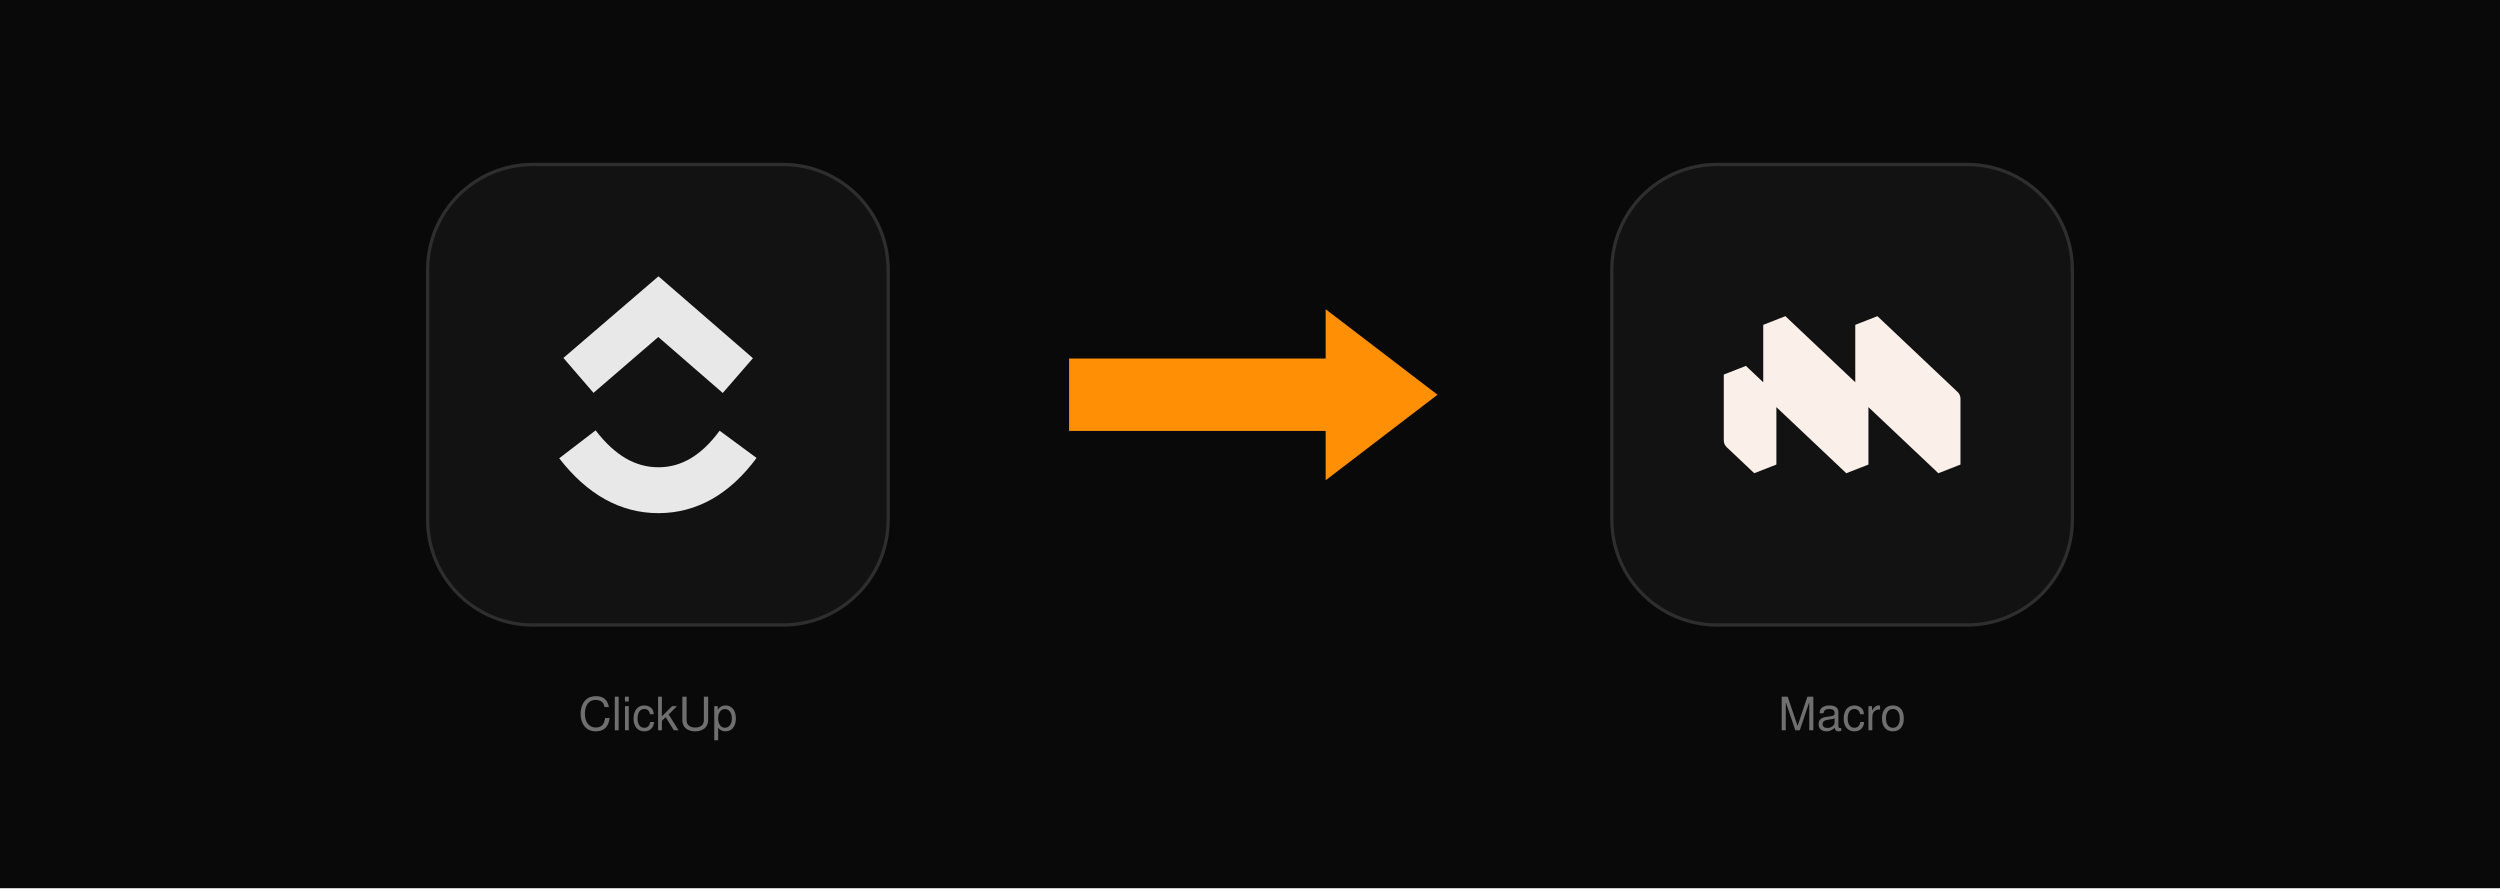
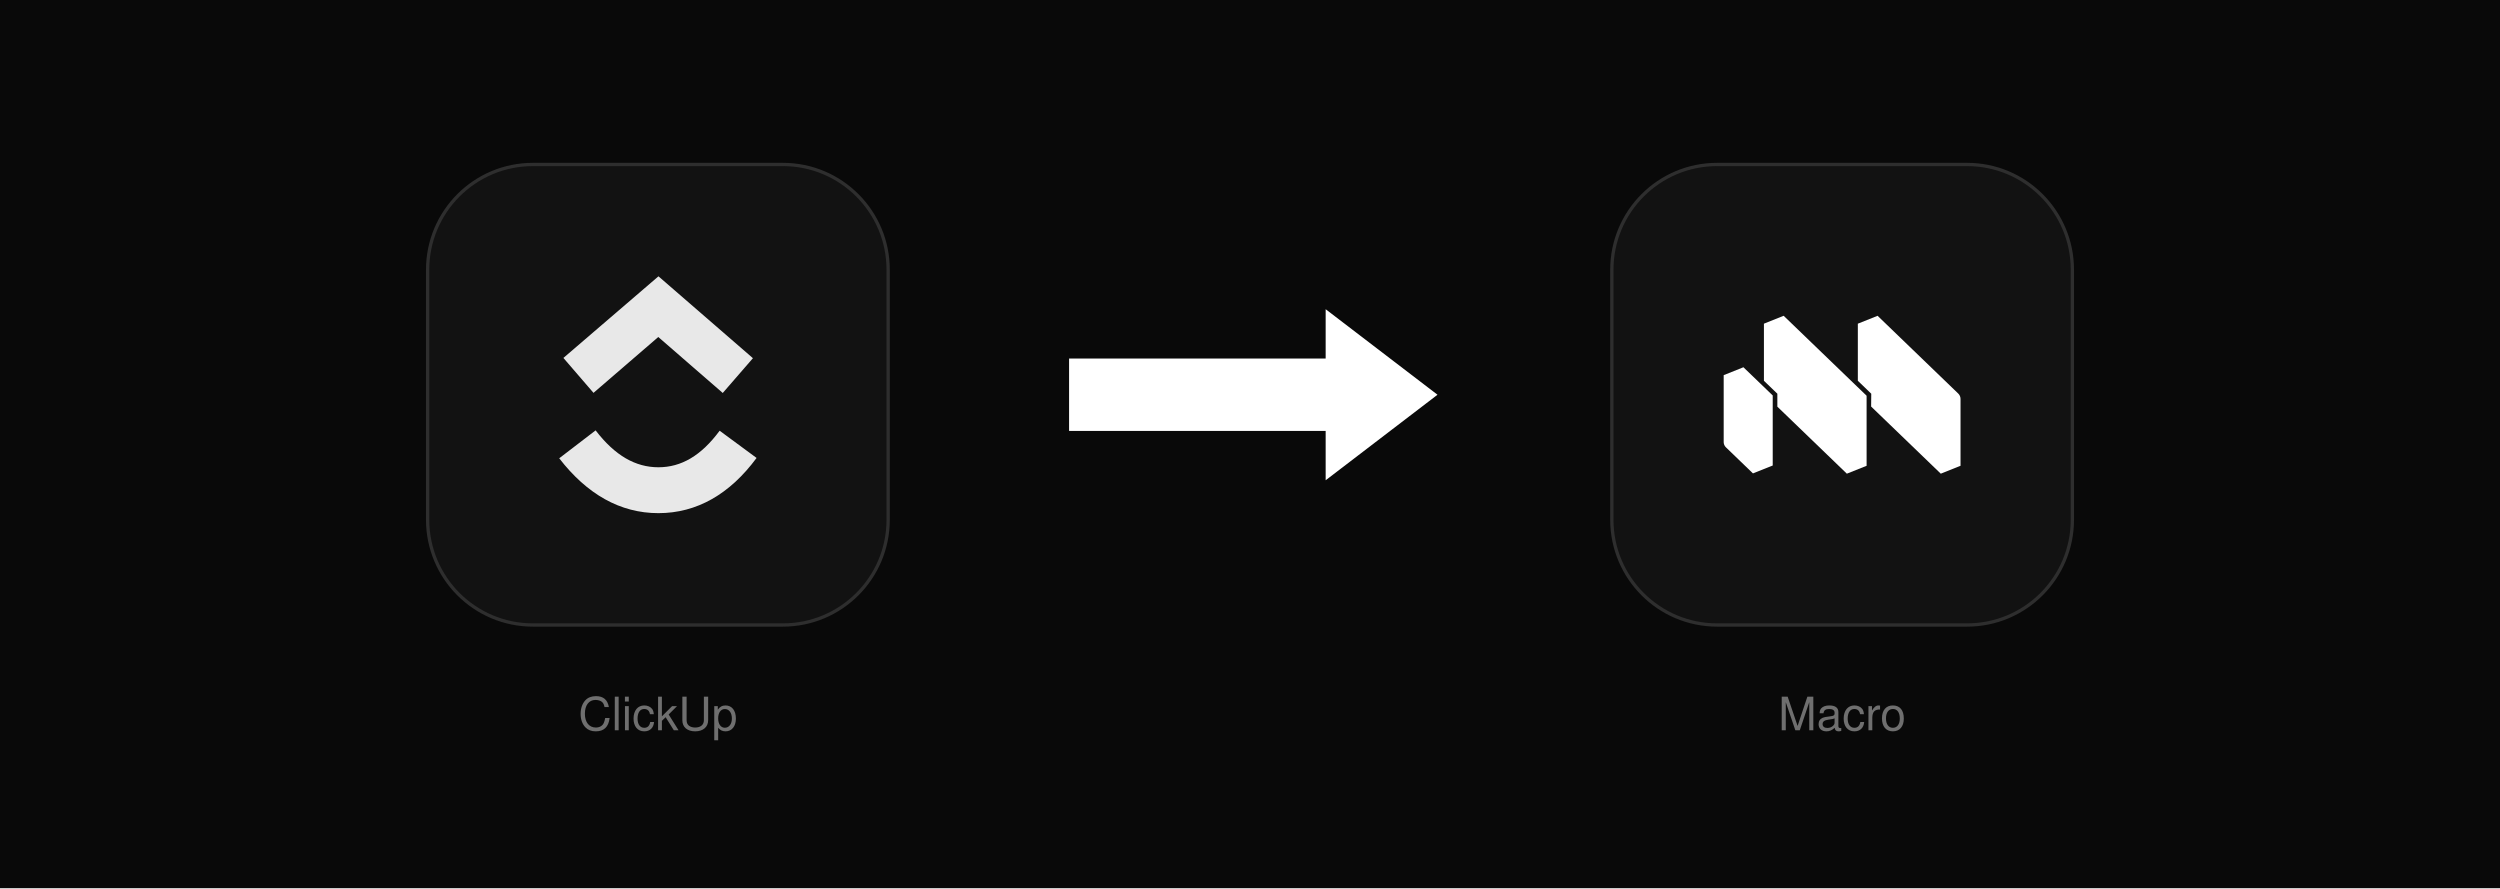
<svg xmlns="http://www.w3.org/2000/svg" viewBox="0 0 760 270" font-family="ui-sans-serif, -apple-system, 'Segoe UI', Helvetica, Arial, sans-serif">
  <rect x="0" y="0" width="760" height="270" fill="#090909" />
  <rect x="130" y="50" width="140" height="140" rx="32" fill="#121212" stroke="#2e2e2e" />
  <g transform="translate(164 84) scale(3)">
    <path fill="#e8e8e8" d="M2 18.439l3.69-2.828c1.961 2.56 4.044 3.739 6.363 3.739 2.307 0 4.33-1.166 6.203-3.704L22 18.405c-2.7 3.66-6.054 5.594-9.946 5.594-3.879 0-7.245-1.923-10.054-5.56zM12.04 6.15L5.475 11.81l-3.05-3.539L12.057 0l9.573 8.297-3.058 3.525z" />
  </g>
  <text x="200" y="222" fill="#6f6f6f" font-size="14" text-anchor="middle">ClickUp</text>
-   <path d="M325 109h78v-15l34 26-34 26v-15h-78z" fill="#ff8f05" />
+   <path d="M325 109h78v-15l34 26-34 26v-15h-78z" fill="#ffffff" />
  <rect x="490" y="50" width="140" height="140" rx="32" fill="#121212" stroke="#2e2e2e" />
  <g transform="translate(524 84) scale(3)">
-     <path fill="#fbefe9" d="m6.25 4.038-2.242 0.879v5.818l-1.756-1.658-2.242 0.879v6.677c0 0.257 0.106 0.502 0.292 0.678l2.794 2.642 2.244-0.879v-5.818l7.084 6.697 2.244-0.879v-5.818l7.086 6.698 2.24-0.879v-6.677c0-0.257-0.104-0.502-0.292-0.678l-8.124-7.682-2.244 0.879v5.818z" />
+     <path fill="#ffffff" d="M0 10.014v6.801a.75.75 0 0 0 .225.513l2.742 2.644 2.002-.8v-7.099l-2.97-2.859z" />
+     <path fill="#ffffff" d="M4.078 4.8v5.786l1.36 1.309v1.313L12.481 20l2.002-.8-.001-7.1L6.078 4z" />
+     <path fill="#ffffff" d="M13.594 4.8v5.786l1.36 1.311-.013 1.3L22 20 24 19.2V12.42a.75.75 0 0 0-.225-.533L15.595 4z" />
  </g>
  <text x="560" y="222" fill="#6f6f6f" font-size="14" text-anchor="middle">Macro</text>
</svg>
